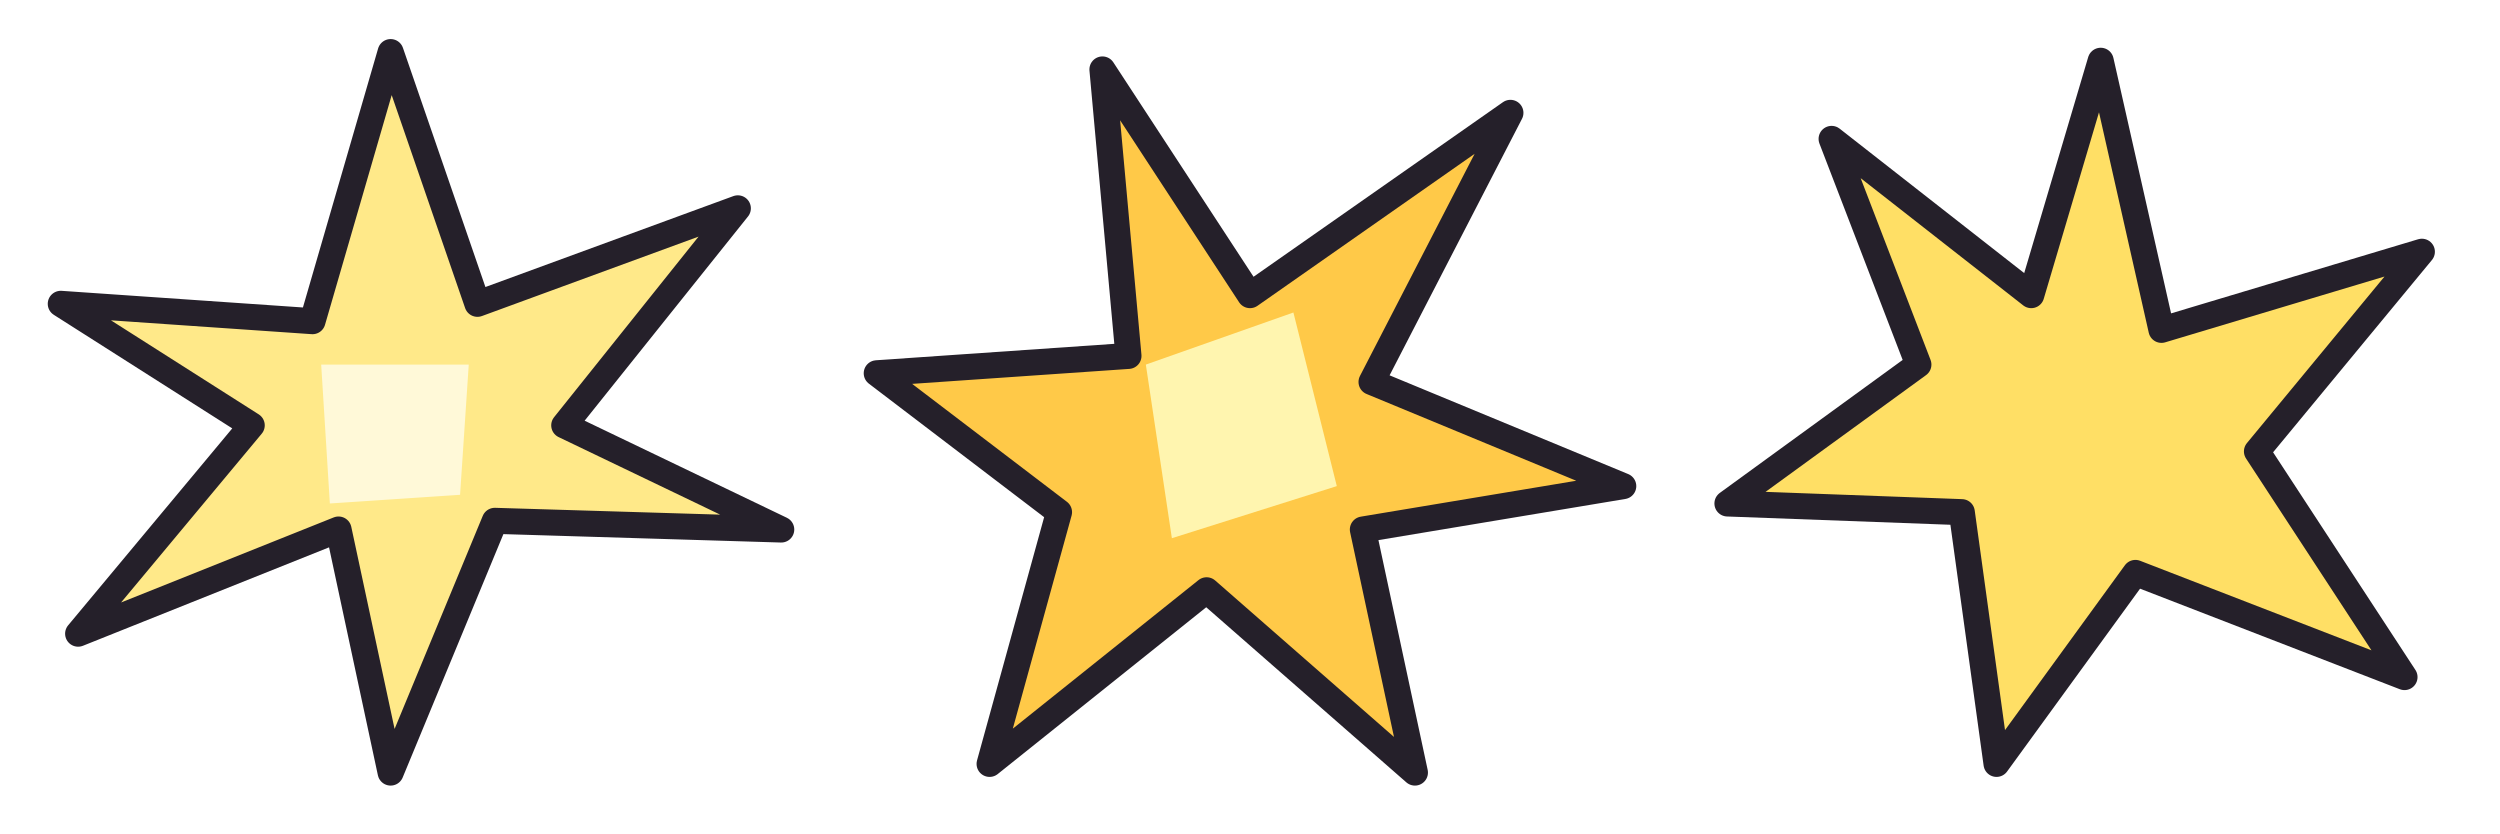
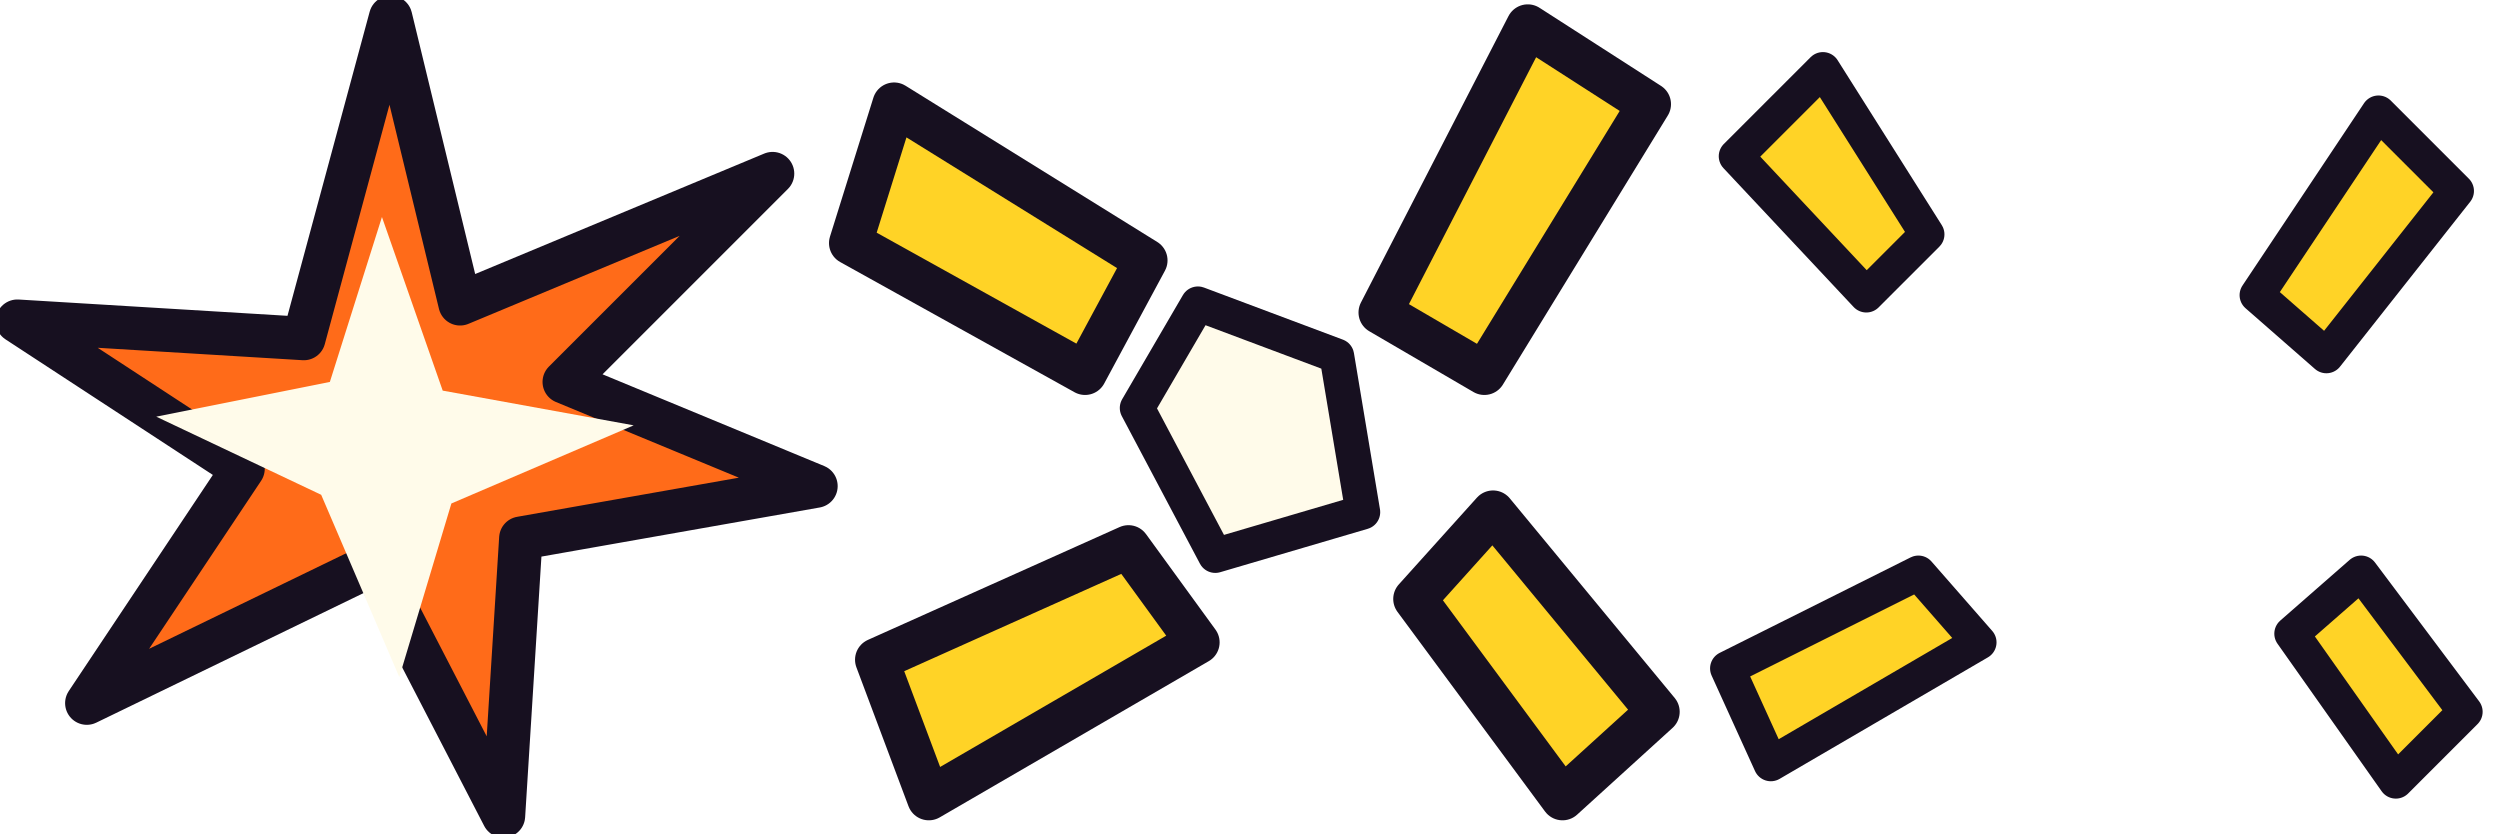
<svg xmlns="http://www.w3.org/2000/svg" width="288" height="96" viewBox="0 0 288 96">
-   <g transform="translate(0 0)" stroke="#25202a" stroke-width="3" stroke-linejoin="round">
-     <path d="M45 6 L55 35 L85 24 L65 49 L90 61 L57 60 L45 89 L39 61 L9 73 L29 49 L7 35 L36 37Z" fill="#ffe989" />
-     <path d="M37 42 L54 42 L53 57 L38 58Z" fill="#fff9d8" stroke="none" />
+   <g transform="translate(0 0)" stroke="#171020" stroke-width="7" stroke-linejoin="round" stroke-linecap="round">
+     <path d="M45 2 53 35 89 20 65 44 94 56 60 62 58 94 43 65 10 81 28 54 2 37 35 39Z" fill="#ff6b19" stroke-width="5" />
+     <path d="M44 25 51 45 73 49 52 58 46 78 37 57 18 48 38 44Z" fill="#fffbea" stroke="none" />
  </g>
-   <g transform="translate(96 0)" stroke="#25202a" stroke-width="3" stroke-linejoin="round">
-     <path d="M31 8 L48 34 L78 13 L62 44 L91 56 L61 61 L67 89 L43 68 L18 88 L26 59 L5 43 L34 41Z" fill="#ffc948" />
-     <path d="M36 42 L53 36 L58 56 L39 62Z" fill="#fff5af" stroke="none" />
+   <g transform="translate(96 0)" stroke="#171020" stroke-width="7" stroke-linejoin="round" stroke-linecap="round">
+     <path d="m7 12 29 18-7 13L2 28Zm73-9L63 36l12 7 19-31ZM5 76l29-13 8 11-31 18Zm62-7 9-10 19 23-11 10Z" fill="#ffd326" stroke-width="5" />
+     <path d="m42 35 16 6 3 18-17 5-9-17Z" fill="#fffbea" stroke-width="4" />
  </g>
-   <g transform="translate(192 0)" stroke="#25202a" stroke-width="3" stroke-linejoin="round">
-     <path d="M50 7 L57 38 L87 29 L68 52 L85 78 L54 66 L38 88 L34 59 L7 58 L29 42 L19 16 L42 34Z" fill="#ffdf65" />
+   <g transform="translate(192 0)" stroke="#171020" stroke-width="7" stroke-linejoin="round" stroke-linecap="round">
+     <path d="m18 8 12 19-7 7L8 18Zm64 5L68 34l8 7 15-19ZM7 77l22-11 7 8-24 14Zm65-4 8-7 12 16-8 8Z" fill="#ffd326" stroke-width="4" />
  </g>
</svg>
